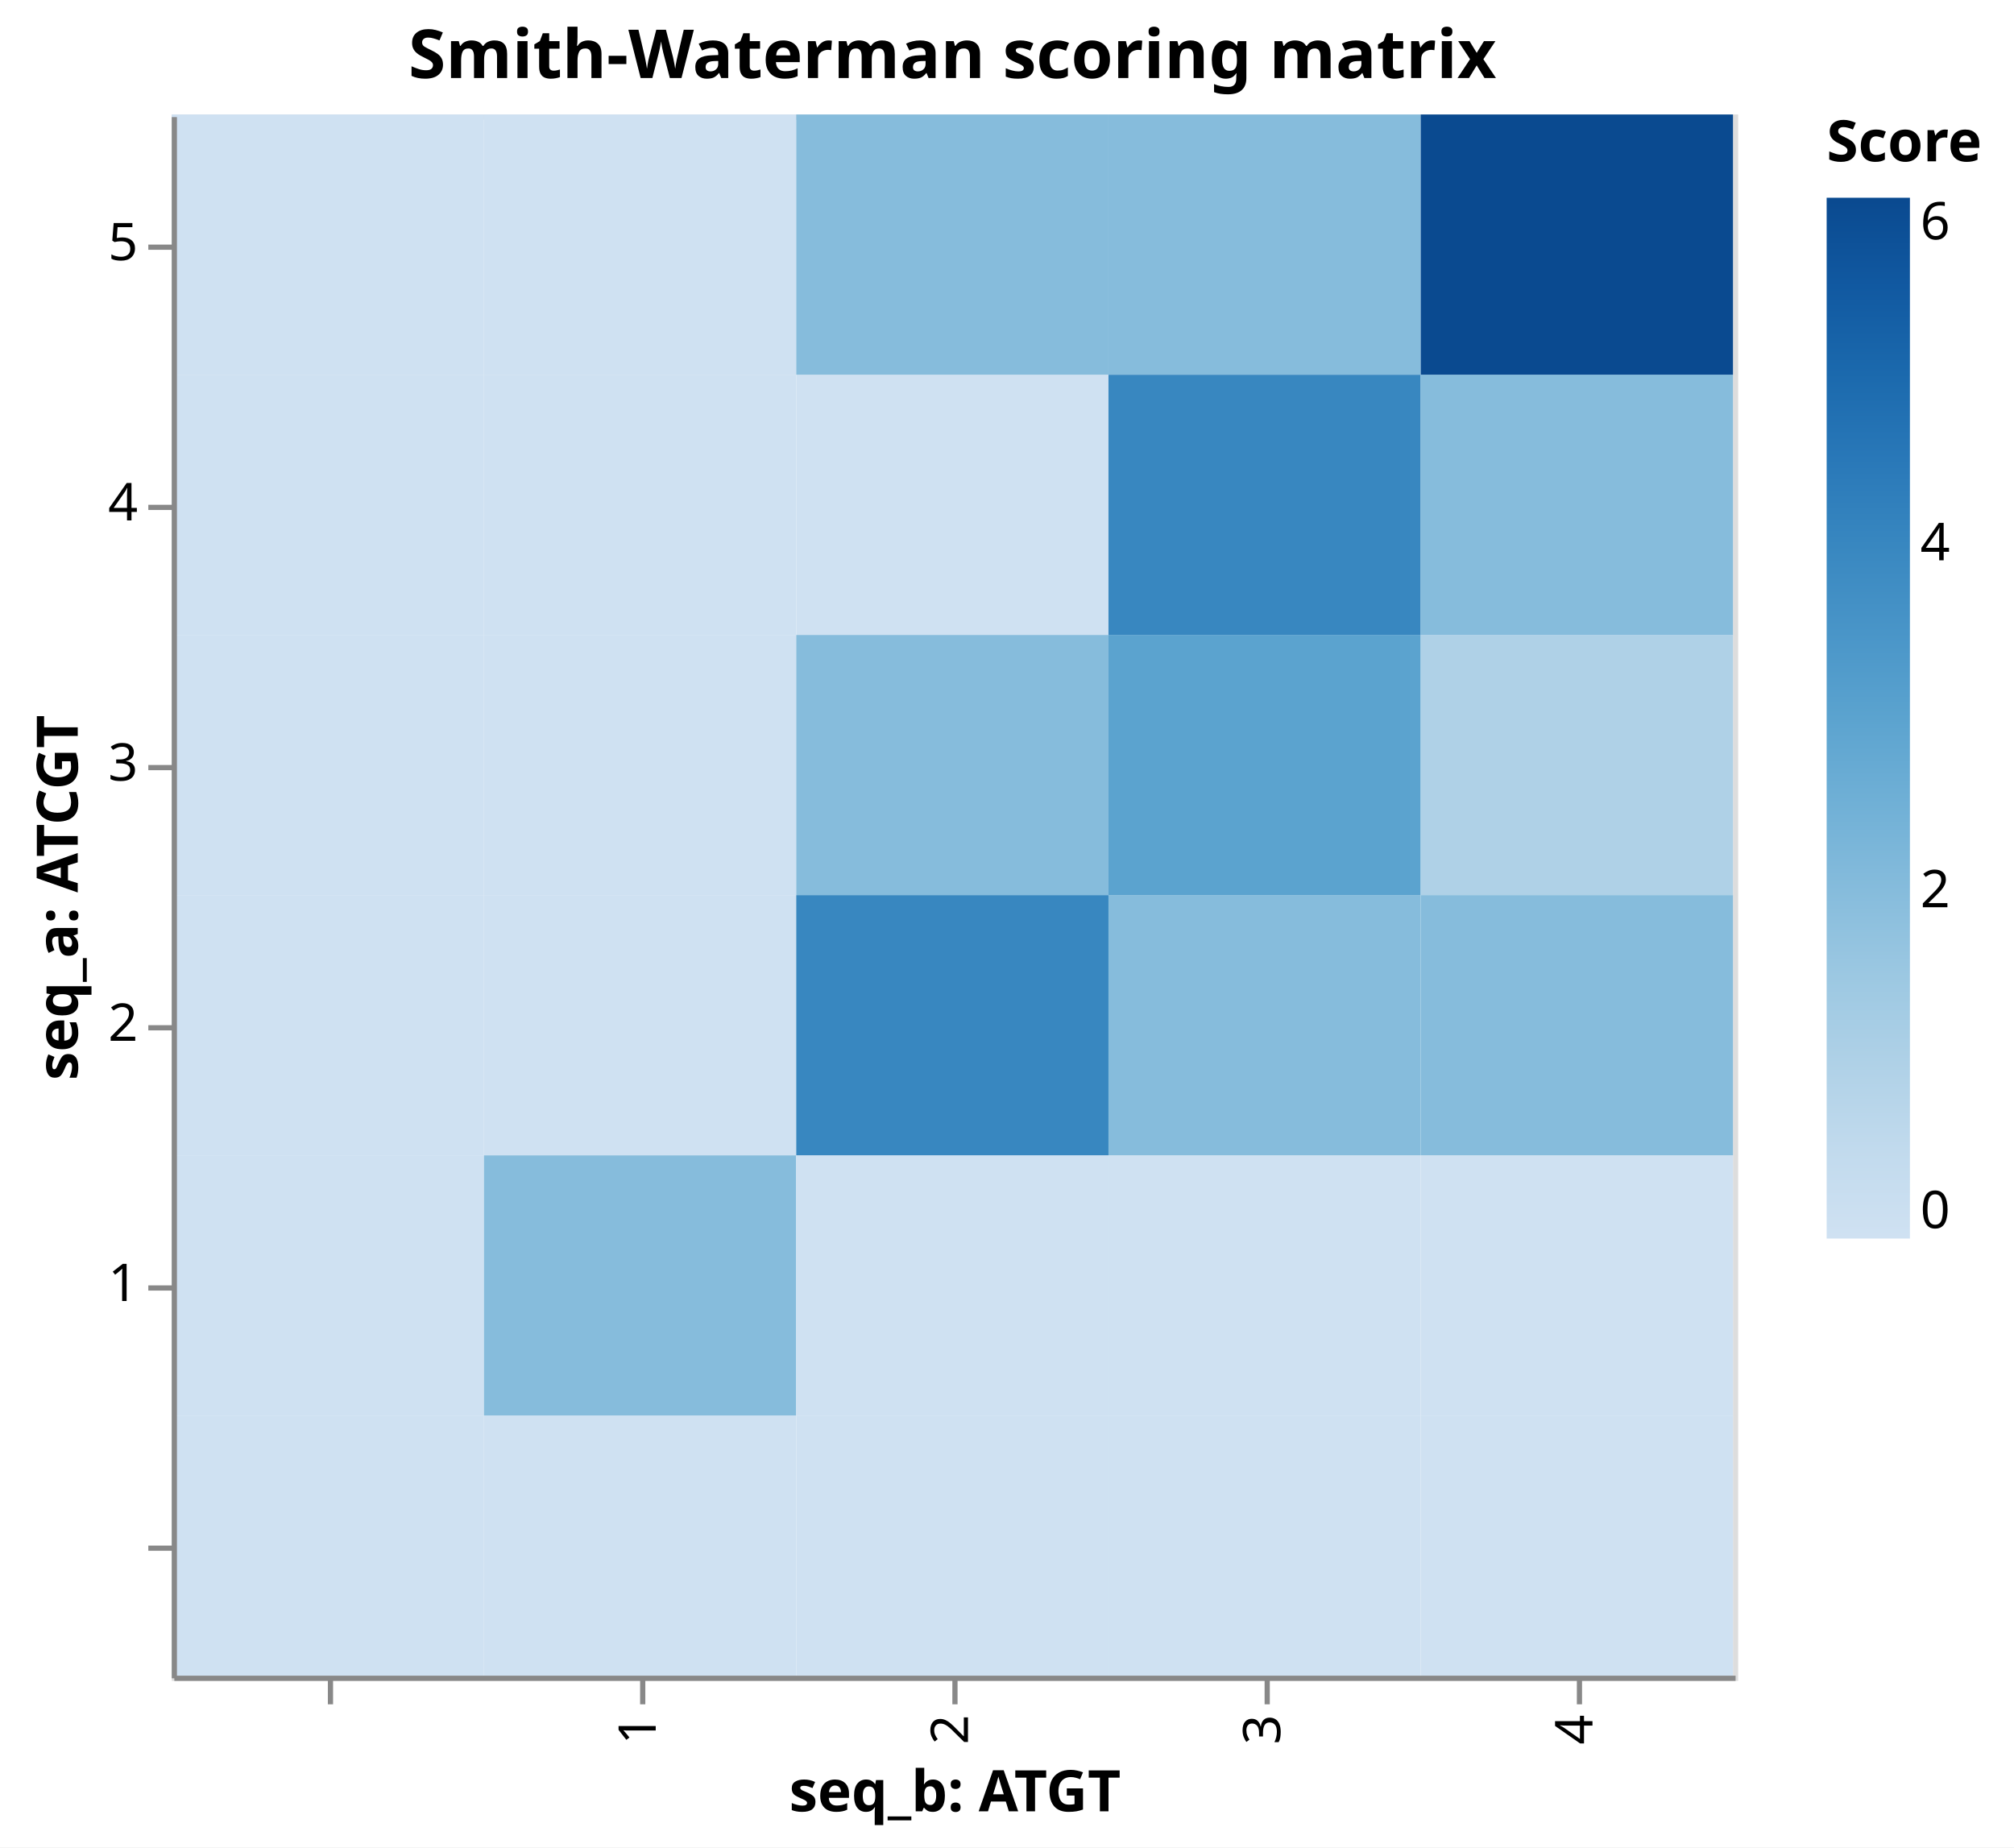
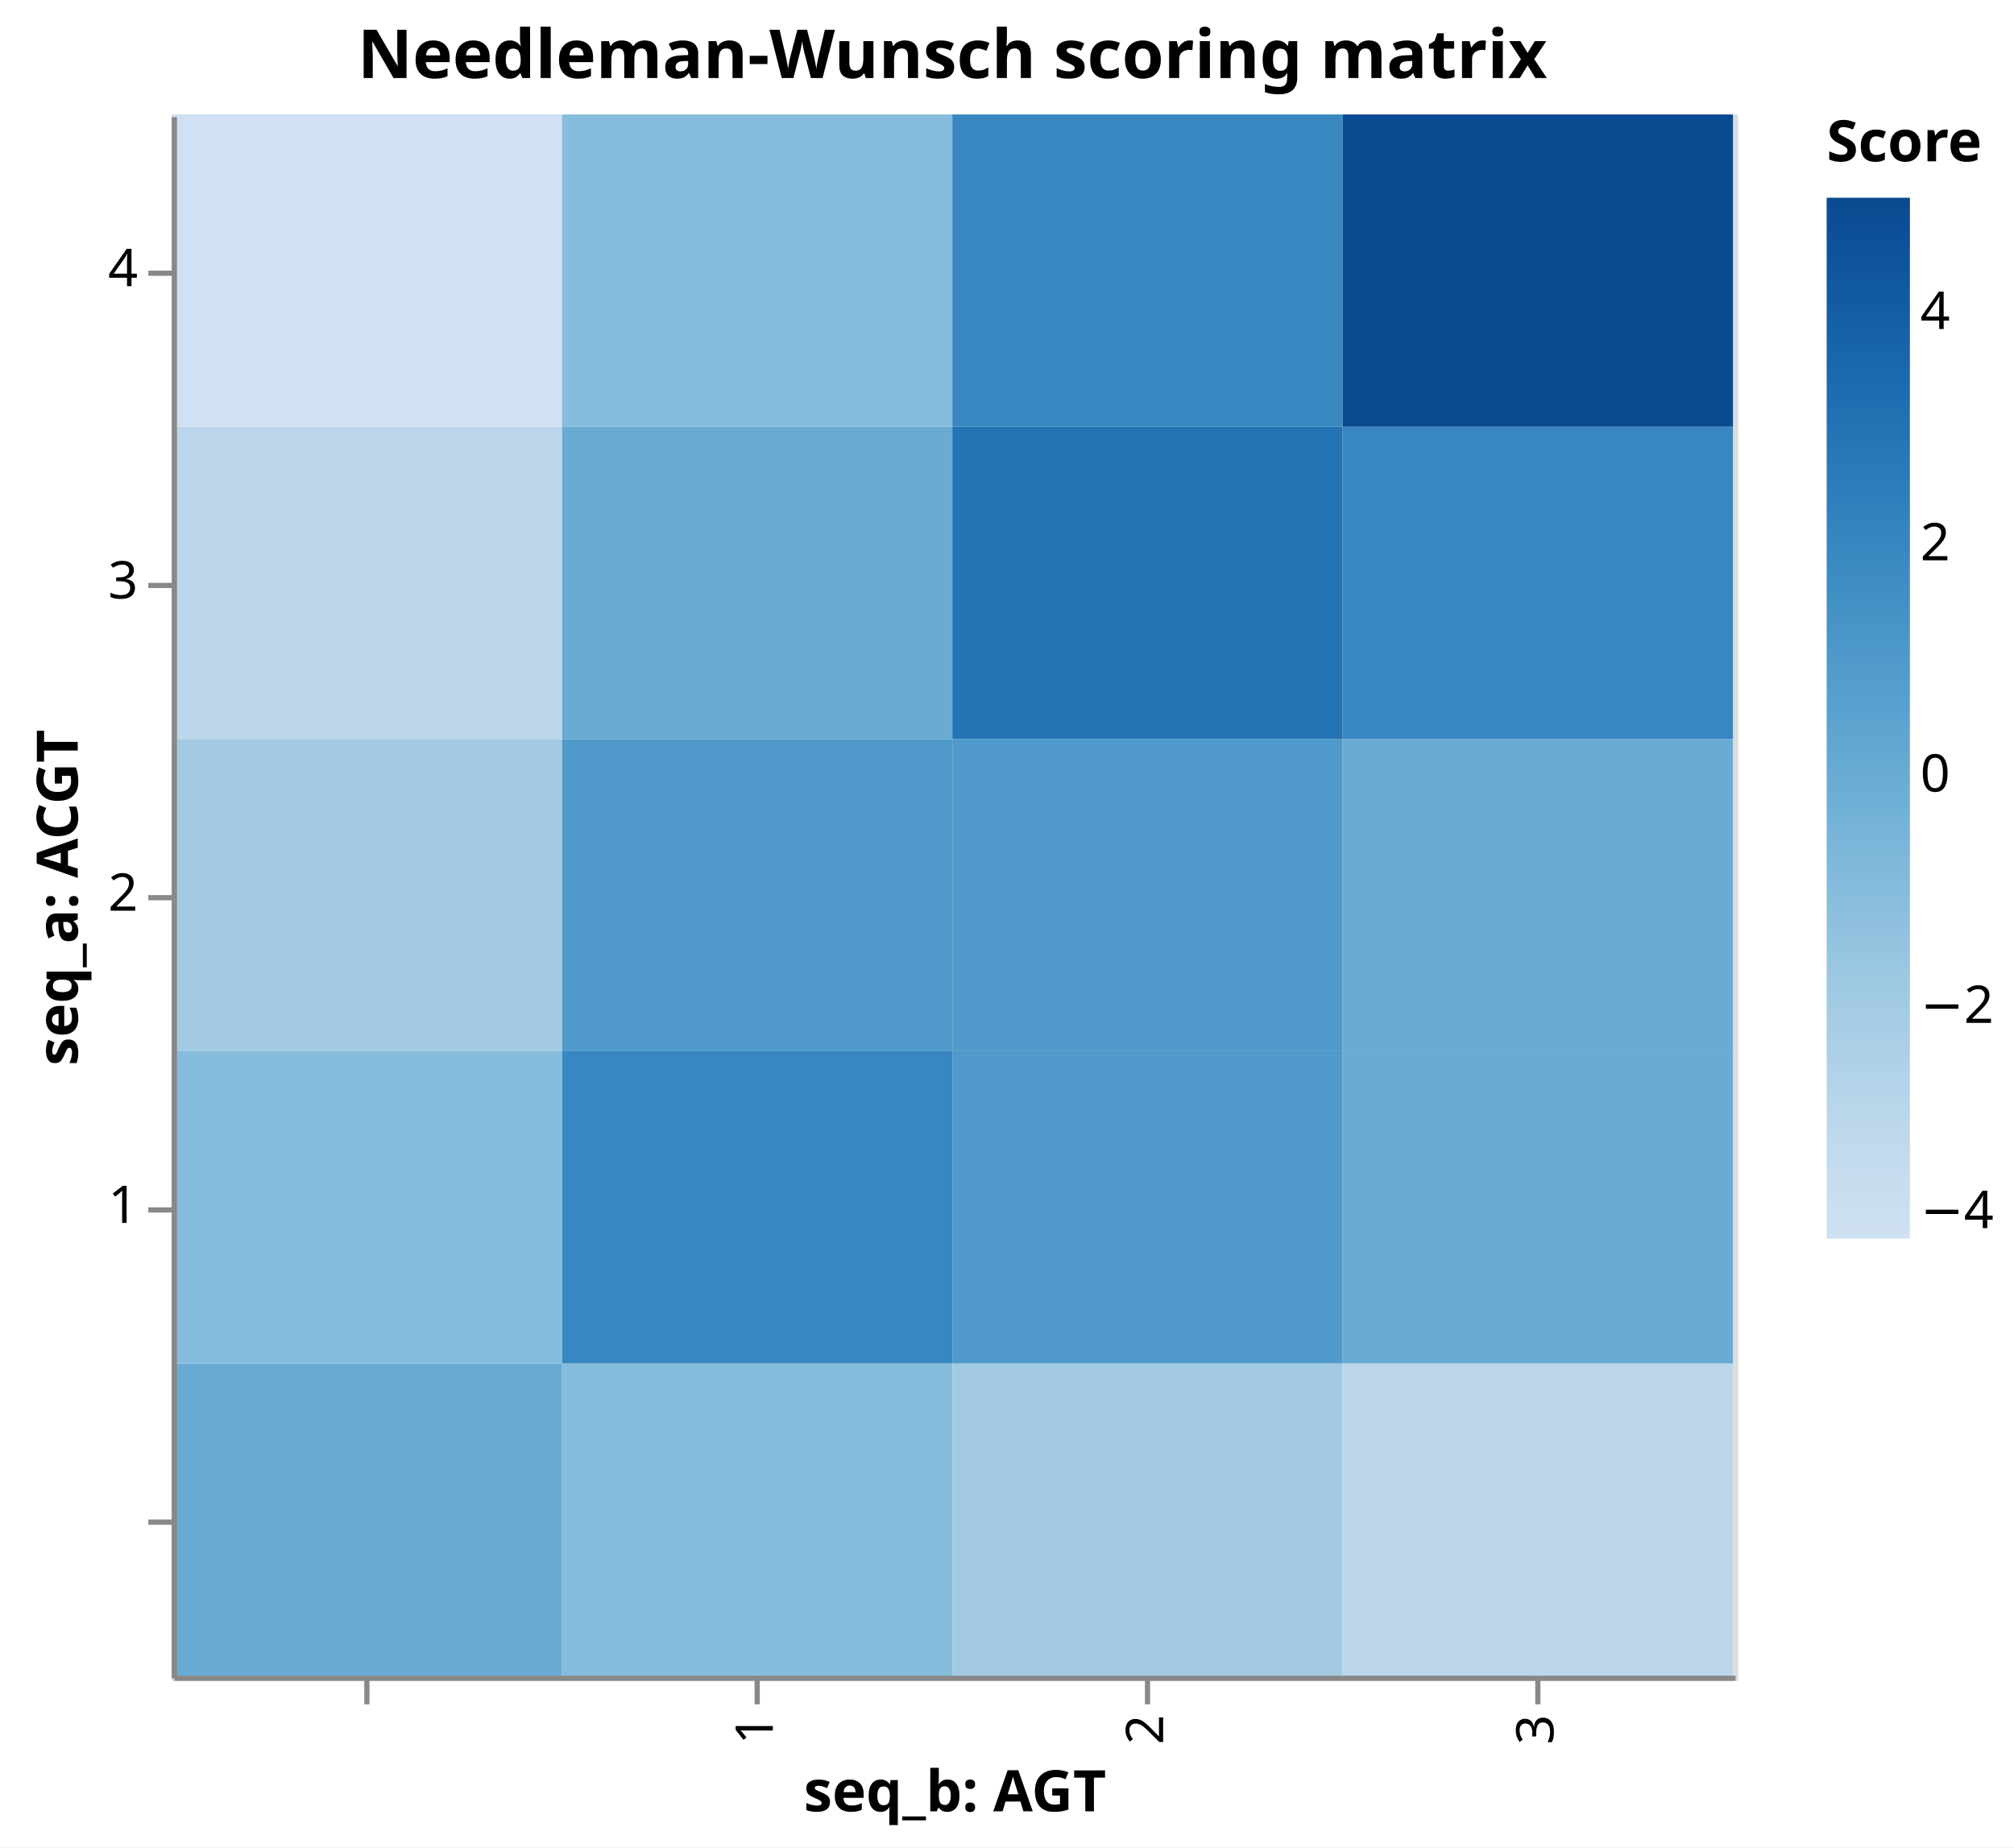
<svg xmlns="http://www.w3.org/2000/svg" version="1.1" class="marks" width="387" height="355" viewBox="0 0 387 355">
  <rect width="387" height="355" fill="white" />
  <g fill="none" stroke-miterlimit="10" transform="translate(33,22)">
    <g class="mark-group role-frame root" role="graphics-object" aria-roledescription="group mark container">
      <g transform="translate(0,0)">
        <path class="background" aria-hidden="true" d="M0.5,0.5h300v300h-300Z" stroke="#ddd" />
        <g>
          <g class="mark-rect role-mark marks" role="graphics-object" aria-roledescription="rect mark container">
-             <path aria-label="seq_b: ATGT: 0; seq_a: ATCGT: 0; Score: 0; i: 0; j: 0; score: 0" role="graphics-symbol" aria-roledescription="rect mark" d="M0,250h60v50h-60Z" fill="rgb(207, 225, 242)" />
-             <path aria-label="seq_b: ATGT: 1; seq_a: ATCGT: 0; Score: 0; i: 0; j: 1; score: 0" role="graphics-symbol" aria-roledescription="rect mark" d="M60,250h60v50h-60Z" fill="rgb(207, 225, 242)" />
-             <path aria-label="seq_b: ATGT: 2; seq_a: ATCGT: 0; Score: 0; i: 0; j: 2; score: 0" role="graphics-symbol" aria-roledescription="rect mark" d="M120,250h60v50h-60Z" fill="rgb(207, 225, 242)" />
-             <path aria-label="seq_b: ATGT: 3; seq_a: ATCGT: 0; Score: 0; i: 0; j: 3; score: 0" role="graphics-symbol" aria-roledescription="rect mark" d="M180,250h60v50h-60Z" fill="rgb(207, 225, 242)" />
-             <path aria-label="seq_b: ATGT: 4; seq_a: ATCGT: 0; Score: 0; i: 0; j: 4; score: 0" role="graphics-symbol" aria-roledescription="rect mark" d="M240,250h60v50h-60Z" fill="rgb(207, 225, 242)" />
-             <path aria-label="seq_b: ATGT: 0; seq_a: ATCGT: 1; Score: 0; i: 1; j: 0; score: 0" role="graphics-symbol" aria-roledescription="rect mark" d="M0,200h60v50h-60Z" fill="rgb(207, 225, 242)" />
-             <path aria-label="seq_b: ATGT: 1; seq_a: ATCGT: 1; Score: 2; i: 1; j: 1; score: 2" role="graphics-symbol" aria-roledescription="rect mark" d="M60,200h60v50h-60Z" fill="rgb(134, 188, 220)" />
-             <path aria-label="seq_b: ATGT: 2; seq_a: ATCGT: 1; Score: 0; i: 1; j: 2; score: 0" role="graphics-symbol" aria-roledescription="rect mark" d="M120,200h60v50h-60Z" fill="rgb(207, 225, 242)" />
-             <path aria-label="seq_b: ATGT: 3; seq_a: ATCGT: 1; Score: 0; i: 1; j: 3; score: 0" role="graphics-symbol" aria-roledescription="rect mark" d="M180,200h60v50h-60Z" fill="rgb(207, 225, 242)" />
-             <path aria-label="seq_b: ATGT: 4; seq_a: ATCGT: 1; Score: 0; i: 1; j: 4; score: 0" role="graphics-symbol" aria-roledescription="rect mark" d="M240,200h60v50h-60Z" fill="rgb(207, 225, 242)" />
-             <path aria-label="seq_b: ATGT: 0; seq_a: ATCGT: 2; Score: 0; i: 2; j: 0; score: 0" role="graphics-symbol" aria-roledescription="rect mark" d="M0,150h60v50h-60Z" fill="rgb(207, 225, 242)" />
-             <path aria-label="seq_b: ATGT: 1; seq_a: ATCGT: 2; Score: 0; i: 2; j: 1; score: 0" role="graphics-symbol" aria-roledescription="rect mark" d="M60,150h60v50h-60Z" fill="rgb(207, 225, 242)" />
-             <path aria-label="seq_b: ATGT: 2; seq_a: ATCGT: 2; Score: 4; i: 2; j: 2; score: 4" role="graphics-symbol" aria-roledescription="rect mark" d="M120,150h60v50h-60Z" fill="rgb(56, 135, 192)" />
-             <path aria-label="seq_b: ATGT: 3; seq_a: ATCGT: 2; Score: 2; i: 2; j: 3; score: 2" role="graphics-symbol" aria-roledescription="rect mark" d="M180,150h60v50h-60Z" fill="rgb(134, 188, 220)" />
-             <path aria-label="seq_b: ATGT: 4; seq_a: ATCGT: 2; Score: 2; i: 2; j: 4; score: 2" role="graphics-symbol" aria-roledescription="rect mark" d="M240,150h60v50h-60Z" fill="rgb(134, 188, 220)" />
-             <path aria-label="seq_b: ATGT: 0; seq_a: ATCGT: 3; Score: 0; i: 3; j: 0; score: 0" role="graphics-symbol" aria-roledescription="rect mark" d="M0,100h60v50h-60Z" fill="rgb(207, 225, 242)" />
-             <path aria-label="seq_b: ATGT: 1; seq_a: ATCGT: 3; Score: 0; i: 3; j: 1; score: 0" role="graphics-symbol" aria-roledescription="rect mark" d="M60,100h60v50h-60Z" fill="rgb(207, 225, 242)" />
-             <path aria-label="seq_b: ATGT: 2; seq_a: ATCGT: 3; Score: 2; i: 3; j: 2; score: 2" role="graphics-symbol" aria-roledescription="rect mark" d="M120,100h60v50h-60Z" fill="rgb(134, 188, 220)" />
-             <path aria-label="seq_b: ATGT: 3; seq_a: ATCGT: 3; Score: 3; i: 3; j: 3; score: 3" role="graphics-symbol" aria-roledescription="rect mark" d="M180,100h60v50h-60Z" fill="rgb(91, 163, 207)" />
-             <path aria-label="seq_b: ATGT: 4; seq_a: ATCGT: 3; Score: 1; i: 3; j: 4; score: 1" role="graphics-symbol" aria-roledescription="rect mark" d="M240,100h60v50h-60Z" fill="rgb(175, 209, 231)" />
-             <path aria-label="seq_b: ATGT: 0; seq_a: ATCGT: 4; Score: 0; i: 4; j: 0; score: 0" role="graphics-symbol" aria-roledescription="rect mark" d="M0,50h60v50h-60Z" fill="rgb(207, 225, 242)" />
-             <path aria-label="seq_b: ATGT: 1; seq_a: ATCGT: 4; Score: 0; i: 4; j: 1; score: 0" role="graphics-symbol" aria-roledescription="rect mark" d="M60,50h60v50h-60Z" fill="rgb(207, 225, 242)" />
-             <path aria-label="seq_b: ATGT: 2; seq_a: ATCGT: 4; Score: 0; i: 4; j: 2; score: 0" role="graphics-symbol" aria-roledescription="rect mark" d="M120,50h60v50h-60Z" fill="rgb(207, 225, 242)" />
-             <path aria-label="seq_b: ATGT: 3; seq_a: ATCGT: 4; Score: 4; i: 4; j: 3; score: 4" role="graphics-symbol" aria-roledescription="rect mark" d="M180,50h60v50h-60Z" fill="rgb(56, 135, 192)" />
-             <path aria-label="seq_b: ATGT: 4; seq_a: ATCGT: 4; Score: 2; i: 4; j: 4; score: 2" role="graphics-symbol" aria-roledescription="rect mark" d="M240,50h60v50h-60Z" fill="rgb(134, 188, 220)" />
-             <path aria-label="seq_b: ATGT: 0; seq_a: ATCGT: 5; Score: 0; i: 5; j: 0; score: 0" role="graphics-symbol" aria-roledescription="rect mark" d="M0,0h60v50h-60Z" fill="rgb(207, 225, 242)" />
-             <path aria-label="seq_b: ATGT: 1; seq_a: ATCGT: 5; Score: 0; i: 5; j: 1; score: 0" role="graphics-symbol" aria-roledescription="rect mark" d="M60,0h60v50h-60Z" fill="rgb(207, 225, 242)" />
-             <path aria-label="seq_b: ATGT: 2; seq_a: ATCGT: 5; Score: 2; i: 5; j: 2; score: 2" role="graphics-symbol" aria-roledescription="rect mark" d="M120,0h60v50h-60Z" fill="rgb(134, 188, 220)" />
-             <path aria-label="seq_b: ATGT: 3; seq_a: ATCGT: 5; Score: 2; i: 5; j: 3; score: 2" role="graphics-symbol" aria-roledescription="rect mark" d="M180,0h60v50h-60Z" fill="rgb(134, 188, 220)" />
-             <path aria-label="seq_b: ATGT: 4; seq_a: ATCGT: 5; Score: 6; i: 5; j: 4; score: 6" role="graphics-symbol" aria-roledescription="rect mark" d="M240,0h60v50h-60Z" fill="rgb(10, 74, 144)" />
+             <path aria-label="seq_b: AGT: 0; seq_a: ACGT: 0; Score: 0; i: 0; j: 0; score: 0" role="graphics-symbol" aria-roledescription="rect mark" d="M0,240h75v60h-75Z" fill="rgb(105, 171, 211)" />
+             <path aria-label="seq_b: AGT: 1; seq_a: ACGT: 0; Score: −1; i: 0; j: 1; score: −1" role="graphics-symbol" aria-roledescription="rect mark" d="M75,240h75v60h-75Z" fill="rgb(134, 188, 220)" />
+             <path aria-label="seq_b: AGT: 2; seq_a: ACGT: 0; Score: −2; i: 0; j: 2; score: −2" role="graphics-symbol" aria-roledescription="rect mark" d="M150,240h75v60h-75Z" fill="rgb(162, 203, 227)" />
+             <path aria-label="seq_b: AGT: 3; seq_a: ACGT: 0; Score: −3; i: 0; j: 3; score: −3" role="graphics-symbol" aria-roledescription="rect mark" d="M225,240h75v60h-75Z" fill="rgb(188, 215, 235)" />
+             <path aria-label="seq_b: AGT: 0; seq_a: ACGT: 1; Score: −1; i: 1; j: 0; score: −1" role="graphics-symbol" aria-roledescription="rect mark" d="M0,180h75v60h-75Z" fill="rgb(134, 188, 220)" />
+             <path aria-label="seq_b: AGT: 1; seq_a: ACGT: 1; Score: 2; i: 1; j: 1; score: 2" role="graphics-symbol" aria-roledescription="rect mark" d="M75,180h75v60h-75Z" fill="rgb(56, 135, 192)" />
+             <path aria-label="seq_b: AGT: 2; seq_a: ACGT: 1; Score: 1; i: 1; j: 2; score: 1" role="graphics-symbol" aria-roledescription="rect mark" d="M150,180h75v60h-75Z" fill="rgb(79, 154, 202)" />
+             <path aria-label="seq_b: AGT: 3; seq_a: ACGT: 1; Score: 0; i: 1; j: 3; score: 0" role="graphics-symbol" aria-roledescription="rect mark" d="M225,180h75v60h-75Z" fill="rgb(105, 171, 211)" />
+             <path aria-label="seq_b: AGT: 0; seq_a: ACGT: 2; Score: −2; i: 2; j: 0; score: −2" role="graphics-symbol" aria-roledescription="rect mark" d="M0,120h75v60h-75Z" fill="rgb(162, 203, 227)" />
+             <path aria-label="seq_b: AGT: 1; seq_a: ACGT: 2; Score: 1; i: 2; j: 1; score: 1" role="graphics-symbol" aria-roledescription="rect mark" d="M75,120h75v60h-75Z" fill="rgb(79, 154, 202)" />
+             <path aria-label="seq_b: AGT: 2; seq_a: ACGT: 2; Score: 1; i: 2; j: 2; score: 1" role="graphics-symbol" aria-roledescription="rect mark" d="M150,120h75v60h-75Z" fill="rgb(79, 154, 202)" />
+             <path aria-label="seq_b: AGT: 3; seq_a: ACGT: 2; Score: 0; i: 2; j: 3; score: 0" role="graphics-symbol" aria-roledescription="rect mark" d="M225,120h75v60h-75Z" fill="rgb(105, 171, 211)" />
+             <path aria-label="seq_b: AGT: 0; seq_a: ACGT: 3; Score: −3; i: 3; j: 0; score: −3" role="graphics-symbol" aria-roledescription="rect mark" d="M0,60h75v60h-75Z" fill="rgb(188, 215, 235)" />
+             <path aria-label="seq_b: AGT: 1; seq_a: ACGT: 3; Score: 0; i: 3; j: 1; score: 0" role="graphics-symbol" aria-roledescription="rect mark" d="M75,60h75v60h-75Z" fill="rgb(105, 171, 211)" />
+             <path aria-label="seq_b: AGT: 2; seq_a: ACGT: 3; Score: 3; i: 3; j: 2; score: 3" role="graphics-symbol" aria-roledescription="rect mark" d="M150,60h75v60h-75Z" fill="rgb(36, 115, 180)" />
+             <path aria-label="seq_b: AGT: 3; seq_a: ACGT: 3; Score: 2; i: 3; j: 3; score: 2" role="graphics-symbol" aria-roledescription="rect mark" d="M225,60h75v60h-75Z" fill="rgb(56, 135, 192)" />
+             <path aria-label="seq_b: AGT: 0; seq_a: ACGT: 4; Score: −4; i: 4; j: 0; score: −4" role="graphics-symbol" aria-roledescription="rect mark" d="M0,0h75v60h-75Z" fill="rgb(207, 225, 242)" />
+             <path aria-label="seq_b: AGT: 1; seq_a: ACGT: 4; Score: −1; i: 4; j: 1; score: −1" role="graphics-symbol" aria-roledescription="rect mark" d="M75,0h75v60h-75Z" fill="rgb(134, 188, 220)" />
+             <path aria-label="seq_b: AGT: 2; seq_a: ACGT: 4; Score: 2; i: 4; j: 2; score: 2" role="graphics-symbol" aria-roledescription="rect mark" d="M150,0h75v60h-75Z" fill="rgb(56, 135, 192)" />
+             <path aria-label="seq_b: AGT: 3; seq_a: ACGT: 4; Score: 5; i: 4; j: 3; score: 5" role="graphics-symbol" aria-roledescription="rect mark" d="M225,0h75v60h-75Z" fill="rgb(10, 74, 144)" />
          </g>
-           <g class="mark-group role-legend" role="graphics-symbol" aria-roledescription="legend" aria-label="Gradient legend titled 'Score' for fill color with values from 0 to 6">
+           <g class="mark-group role-legend" role="graphics-symbol" aria-roledescription="legend" aria-label="Gradient legend titled 'Score' for fill color with values from −4 to 5">
            <g transform="translate(318,0)">
              <path class="background" aria-hidden="true" d="M0,0h31v216h-31Z" pointer-events="none" />
              <g>
                <g class="mark-group role-legend-entry">
                  <g transform="translate(0,16)">
                    <path class="background" aria-hidden="true" d="M0,0h0v0h0Z" pointer-events="none" />
                    <g>
                      <g class="mark-rect role-legend-gradient" pointer-events="none">
                        <path d="M0,0h16v200h-16Z" fill="url(#gradient_0)" stroke="#ddd" stroke-width="0" opacity="1" />
                      </g>
                      <g class="mark-text role-legend-label" pointer-events="none">
-                         <text text-anchor="start" transform="translate(18,198)" font-family="sans-serif" font-size="10px" fill="#000" opacity="1">0</text>
-                         <text text-anchor="start" transform="translate(18,136.3333)" font-family="sans-serif" font-size="10px" fill="#000" opacity="1">2</text>
-                         <text text-anchor="start" transform="translate(18,69.66667)" font-family="sans-serif" font-size="10px" fill="#000" opacity="1">4</text>
-                         <text text-anchor="start" transform="translate(18,8)" font-family="sans-serif" font-size="10px" fill="#000" opacity="1">6</text>
+                         <text text-anchor="start" transform="translate(18,198)" font-family="sans-serif" font-size="10px" fill="#000" opacity="1">−4</text>
+                         <text text-anchor="start" transform="translate(18,158.5556)" font-family="sans-serif" font-size="10px" fill="#000" opacity="1">−2</text>
+                         <text text-anchor="start" transform="translate(18,114.1111)" font-family="sans-serif" font-size="10px" fill="#000" opacity="1">0</text>
+                         <text text-anchor="start" transform="translate(18,69.66667)" font-family="sans-serif" font-size="10px" fill="#000" opacity="1">2</text>
+                         <text text-anchor="start" transform="translate(18,25.22222)" font-family="sans-serif" font-size="10px" fill="#000" opacity="1">4</text>
                      </g>
                    </g>
                    <path class="foreground" aria-hidden="true" d="" pointer-events="none" display="none" />
                  </g>
                </g>
                <g class="mark-text role-legend-title" pointer-events="none">
                  <text text-anchor="start" transform="translate(0,9)" font-family="sans-serif" font-size="11px" font-weight="bold" fill="#000" opacity="1">Score</text>
                </g>
              </g>
              <path class="foreground" aria-hidden="true" d="" pointer-events="none" display="none" />
            </g>
          </g>
          <g class="mark-group role-title">
            <g transform="translate(150,-17)">
              <path class="background" aria-hidden="true" d="M0,0h0v0h0Z" pointer-events="none" />
              <g>
-                 <g class="mark-text role-title-text" role="graphics-symbol" aria-roledescription="title" aria-label="Title text 'Smith-Waterman scoring matrix'" pointer-events="none">
-                   <text text-anchor="middle" transform="translate(0,10)" font-family="sans-serif" font-size="13px" font-weight="bold" fill="#000" opacity="1">Smith-Waterman scoring matrix</text>
+                 <g class="mark-text role-title-text" role="graphics-symbol" aria-roledescription="title" aria-label="Title text 'Needleman-Wunsch scoring matrix'" pointer-events="none">
+                   <text text-anchor="middle" transform="translate(0,10)" font-family="sans-serif" font-size="13px" font-weight="bold" fill="#000" opacity="1">Needleman-Wunsch scoring matrix</text>
                </g>
              </g>
              <path class="foreground" aria-hidden="true" d="" pointer-events="none" display="none" />
            </g>
          </g>
-           <g class="mark-group role-axis" role="graphics-symbol" aria-roledescription="axis" aria-label="X-axis titled 'seq_b: ATGT' for a discrete scale with 5 values: 0, 1, 2, 3, 4">
+           <g class="mark-group role-axis" role="graphics-symbol" aria-roledescription="axis" aria-label="X-axis titled 'seq_b: AGT' for a discrete scale with 4 values: 0, 1, 2, 3">
            <g transform="translate(0.5,300.5)">
              <path class="background" aria-hidden="true" d="M0,0h0v0h0Z" pointer-events="none" />
              <g>
                <g class="mark-rule role-axis-tick" pointer-events="none">
-                   <line transform="translate(30,0)" x2="0" y2="5" stroke="#888" stroke-width="1" opacity="1" />
-                   <line transform="translate(90,0)" x2="0" y2="5" stroke="#888" stroke-width="1" opacity="1" />
-                   <line transform="translate(150,0)" x2="0" y2="5" stroke="#888" stroke-width="1" opacity="1" />
-                   <line transform="translate(210,0)" x2="0" y2="5" stroke="#888" stroke-width="1" opacity="1" />
-                   <line transform="translate(270,0)" x2="0" y2="5" stroke="#888" stroke-width="1" opacity="1" />
+                   <line transform="translate(37,0)" x2="0" y2="5" stroke="#888" stroke-width="1" opacity="1" />
+                   <line transform="translate(112,0)" x2="0" y2="5" stroke="#888" stroke-width="1" opacity="1" />
+                   <line transform="translate(187,0)" x2="0" y2="5" stroke="#888" stroke-width="1" opacity="1" />
+                   <line transform="translate(262,0)" x2="0" y2="5" stroke="#888" stroke-width="1" opacity="1" />
                </g>
                <g class="mark-text role-axis-label" pointer-events="none">
-                   <text text-anchor="end" transform="translate(29.5,7) rotate(270) translate(0,3)" font-family="sans-serif" font-size="10px" fill="#000" opacity="1" />
-                   <text text-anchor="end" transform="translate(89.5,7) rotate(270) translate(0,3)" font-family="sans-serif" font-size="10px" fill="#000" opacity="1">1</text>
-                   <text text-anchor="end" transform="translate(149.5,7) rotate(270) translate(0,3)" font-family="sans-serif" font-size="10px" fill="#000" opacity="1">2</text>
-                   <text text-anchor="end" transform="translate(209.5,7) rotate(270) translate(0,3)" font-family="sans-serif" font-size="10px" fill="#000" opacity="1">3</text>
-                   <text text-anchor="end" transform="translate(269.5,7) rotate(270) translate(0,3)" font-family="sans-serif" font-size="10px" fill="#000" opacity="1">4</text>
+                   <text text-anchor="end" transform="translate(37,7) rotate(270) translate(0,3)" font-family="sans-serif" font-size="10px" fill="#000" opacity="1" />
+                   <text text-anchor="end" transform="translate(112,7) rotate(270) translate(0,3)" font-family="sans-serif" font-size="10px" fill="#000" opacity="1">1</text>
+                   <text text-anchor="end" transform="translate(187,7) rotate(270) translate(0,3)" font-family="sans-serif" font-size="10px" fill="#000" opacity="1">2</text>
+                   <text text-anchor="end" transform="translate(262,7) rotate(270) translate(0,3)" font-family="sans-serif" font-size="10px" fill="#000" opacity="1">3</text>
                </g>
                <g class="mark-rule role-axis-domain" pointer-events="none">
                  <line transform="translate(0,0)" x2="300" y2="0" stroke="#888" stroke-width="1" opacity="1" />
                </g>
                <g class="mark-text role-axis-title" pointer-events="none">
-                   <text text-anchor="middle" transform="translate(150,25.56152)" font-family="sans-serif" font-size="11px" font-weight="bold" fill="#000" opacity="1">seq_b: ATGT</text>
+                   <text text-anchor="middle" transform="translate(150,25.56152)" font-family="sans-serif" font-size="11px" font-weight="bold" fill="#000" opacity="1">seq_b: AGT</text>
                </g>
              </g>
              <path class="foreground" aria-hidden="true" d="" pointer-events="none" display="none" />
            </g>
          </g>
-           <g class="mark-group role-axis" role="graphics-symbol" aria-roledescription="axis" aria-label="Y-axis titled 'seq_a: ATCGT' for a discrete scale with 6 values: 5, 4, 3, 2, 1, 0">
+           <g class="mark-group role-axis" role="graphics-symbol" aria-roledescription="axis" aria-label="Y-axis titled 'seq_a: ACGT' for a discrete scale with 5 values: 4, 3, 2, 1, 0">
            <g transform="translate(0.5,0.5)">
              <path class="background" aria-hidden="true" d="M0,0h0v0h0Z" pointer-events="none" />
              <g>
                <g class="mark-rule role-axis-tick" pointer-events="none">
-                   <line transform="translate(0,25)" x2="-5" y2="0" stroke="#888" stroke-width="1" opacity="1" />
-                   <line transform="translate(0,75)" x2="-5" y2="0" stroke="#888" stroke-width="1" opacity="1" />
-                   <line transform="translate(0,125)" x2="-5" y2="0" stroke="#888" stroke-width="1" opacity="1" />
-                   <line transform="translate(0,175)" x2="-5" y2="0" stroke="#888" stroke-width="1" opacity="1" />
-                   <line transform="translate(0,225)" x2="-5" y2="0" stroke="#888" stroke-width="1" opacity="1" />
-                   <line transform="translate(0,275)" x2="-5" y2="0" stroke="#888" stroke-width="1" opacity="1" />
+                   <line transform="translate(0,30)" x2="-5" y2="0" stroke="#888" stroke-width="1" opacity="1" />
+                   <line transform="translate(0,90)" x2="-5" y2="0" stroke="#888" stroke-width="1" opacity="1" />
+                   <line transform="translate(0,150)" x2="-5" y2="0" stroke="#888" stroke-width="1" opacity="1" />
+                   <line transform="translate(0,210)" x2="-5" y2="0" stroke="#888" stroke-width="1" opacity="1" />
+                   <line transform="translate(0,270)" x2="-5" y2="0" stroke="#888" stroke-width="1" opacity="1" />
                </g>
                <g class="mark-text role-axis-label" pointer-events="none">
-                   <text text-anchor="end" transform="translate(-7,27.5)" font-family="sans-serif" font-size="10px" fill="#000" opacity="1">5</text>
-                   <text text-anchor="end" transform="translate(-7,77.5)" font-family="sans-serif" font-size="10px" fill="#000" opacity="1">4</text>
-                   <text text-anchor="end" transform="translate(-7,127.5)" font-family="sans-serif" font-size="10px" fill="#000" opacity="1">3</text>
-                   <text text-anchor="end" transform="translate(-7,177.5)" font-family="sans-serif" font-size="10px" fill="#000" opacity="1">2</text>
-                   <text text-anchor="end" transform="translate(-7,227.5)" font-family="sans-serif" font-size="10px" fill="#000" opacity="1">1</text>
-                   <text text-anchor="end" transform="translate(-7,277.5)" font-family="sans-serif" font-size="10px" fill="#000" opacity="1" />
+                   <text text-anchor="end" transform="translate(-7,32.5)" font-family="sans-serif" font-size="10px" fill="#000" opacity="1">4</text>
+                   <text text-anchor="end" transform="translate(-7,92.5)" font-family="sans-serif" font-size="10px" fill="#000" opacity="1">3</text>
+                   <text text-anchor="end" transform="translate(-7,152.5)" font-family="sans-serif" font-size="10px" fill="#000" opacity="1">2</text>
+                   <text text-anchor="end" transform="translate(-7,212.5)" font-family="sans-serif" font-size="10px" fill="#000" opacity="1">1</text>
+                   <text text-anchor="end" transform="translate(-7,272.5)" font-family="sans-serif" font-size="10px" fill="#000" opacity="1" />
                </g>
                <g class="mark-rule role-axis-domain" pointer-events="none">
                  <line transform="translate(0,0)" x2="0" y2="300" stroke="#888" stroke-width="1" opacity="1" />
                </g>
                <g class="mark-text role-axis-title" pointer-events="none">
-                   <text text-anchor="middle" transform="translate(-16.56152,150) rotate(-90) translate(0,-2)" font-family="sans-serif" font-size="11px" font-weight="bold" fill="#000" opacity="1">seq_a: ATCGT</text>
+                   <text text-anchor="middle" transform="translate(-16.56152,150) rotate(-90) translate(0,-2)" font-family="sans-serif" font-size="11px" font-weight="bold" fill="#000" opacity="1">seq_a: ACGT</text>
                </g>
              </g>
              <path class="foreground" aria-hidden="true" d="" pointer-events="none" display="none" />
            </g>
          </g>
        </g>
        <path class="foreground" aria-hidden="true" d="" display="none" />
      </g>
    </g>
  </g>
  <defs>
    <linearGradient id="gradient_0" x1="0" x2="0" y1="1" y2="0">
      <stop offset="0" stop-color="rgb(207, 225, 242)" />
-       <stop offset="0.083" stop-color="rgb(193, 218, 237)" />
+       <stop offset="0.056" stop-color="rgb(198, 220, 239)" />
+       <stop offset="0.111" stop-color="rgb(188, 215, 235)" />
      <stop offset="0.167" stop-color="rgb(175, 209, 231)" />
-       <stop offset="0.25" stop-color="rgb(156, 200, 226)" />
+       <stop offset="0.222" stop-color="rgb(162, 203, 227)" />
+       <stop offset="0.278" stop-color="rgb(149, 196, 224)" />
      <stop offset="0.333" stop-color="rgb(134, 188, 220)" />
-       <stop offset="0.417" stop-color="rgb(112, 176, 214)" />
+       <stop offset="0.389" stop-color="rgb(119, 180, 216)" />
+       <stop offset="0.444" stop-color="rgb(105, 171, 211)" />
      <stop offset="0.5" stop-color="rgb(91, 163, 207)" />
-       <stop offset="0.583" stop-color="rgb(73, 149, 200)" />
+       <stop offset="0.556" stop-color="rgb(79, 154, 202)" />
+       <stop offset="0.611" stop-color="rgb(67, 144, 197)" />
      <stop offset="0.667" stop-color="rgb(56, 135, 192)" />
-       <stop offset="0.75" stop-color="rgb(41, 120, 184)" />
+       <stop offset="0.722" stop-color="rgb(45, 125, 187)" />
+       <stop offset="0.778" stop-color="rgb(36, 115, 180)" />
      <stop offset="0.833" stop-color="rgb(27, 105, 173)" />
-       <stop offset="0.917" stop-color="rgb(17, 89, 161)" />
+       <stop offset="0.889" stop-color="rgb(20, 94, 166)" />
+       <stop offset="0.944" stop-color="rgb(14, 84, 155)" />
      <stop offset="1" stop-color="rgb(10, 74, 144)" />
    </linearGradient>
  </defs>
</svg>
